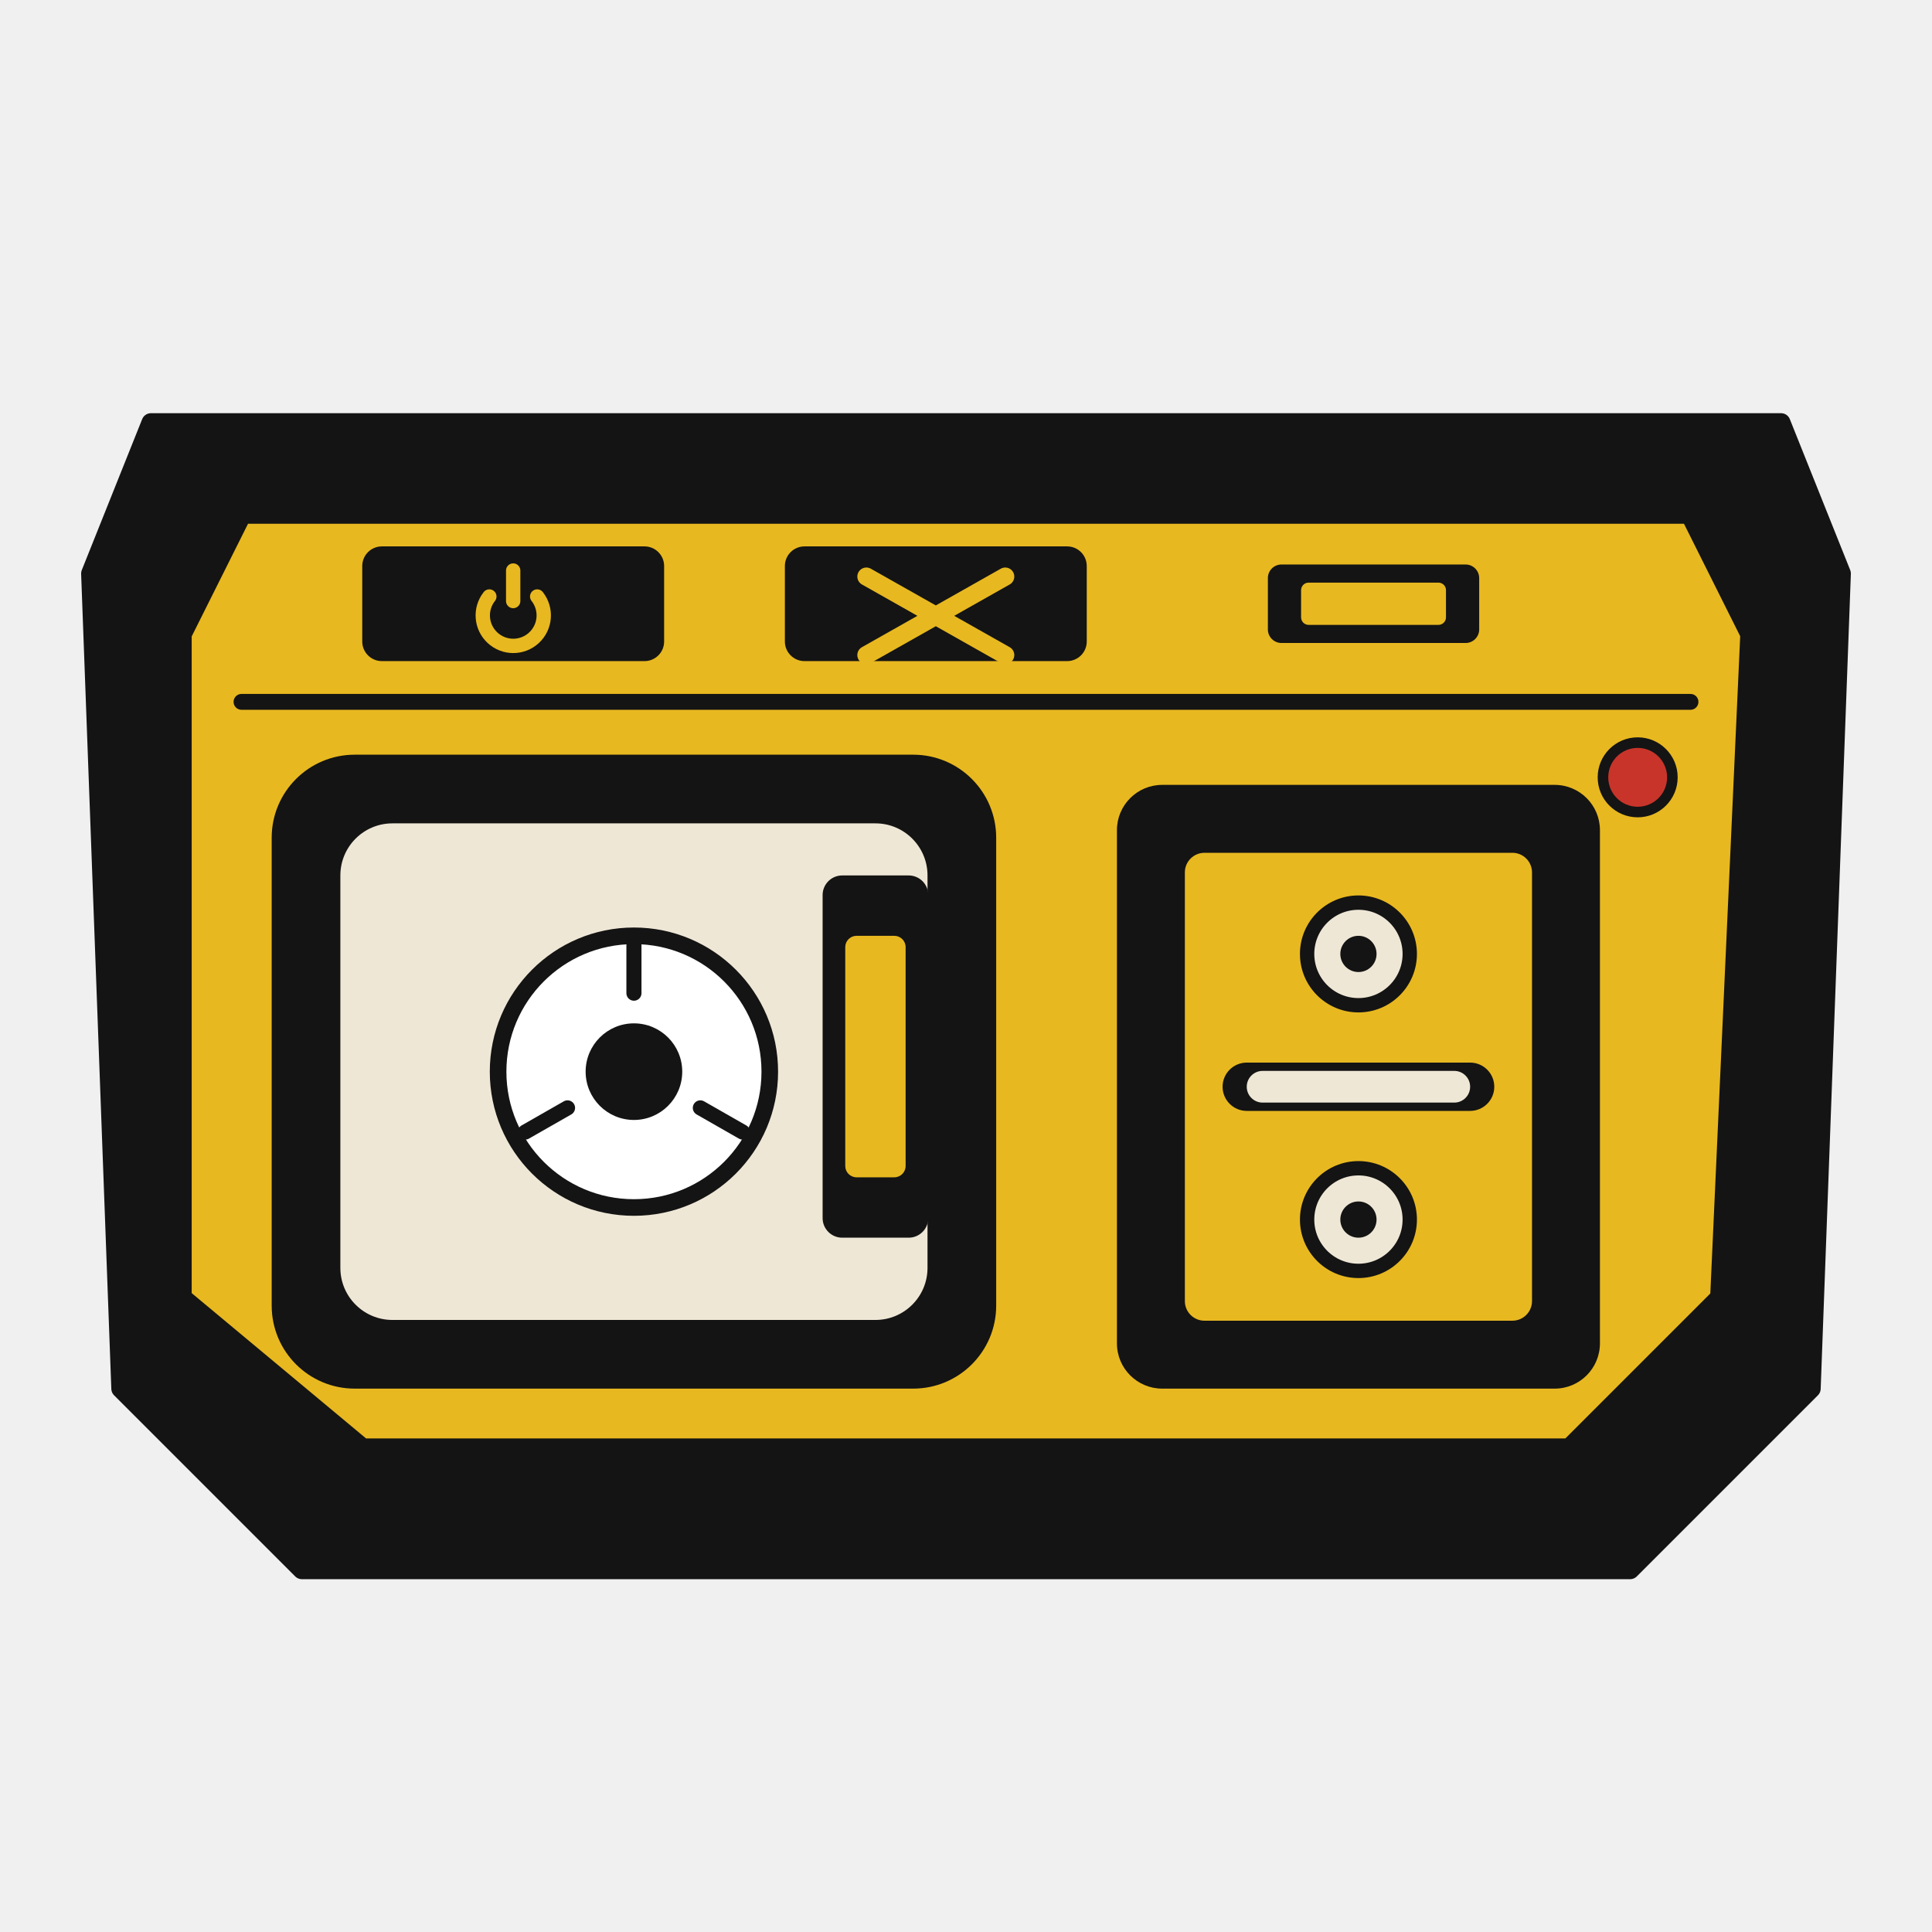
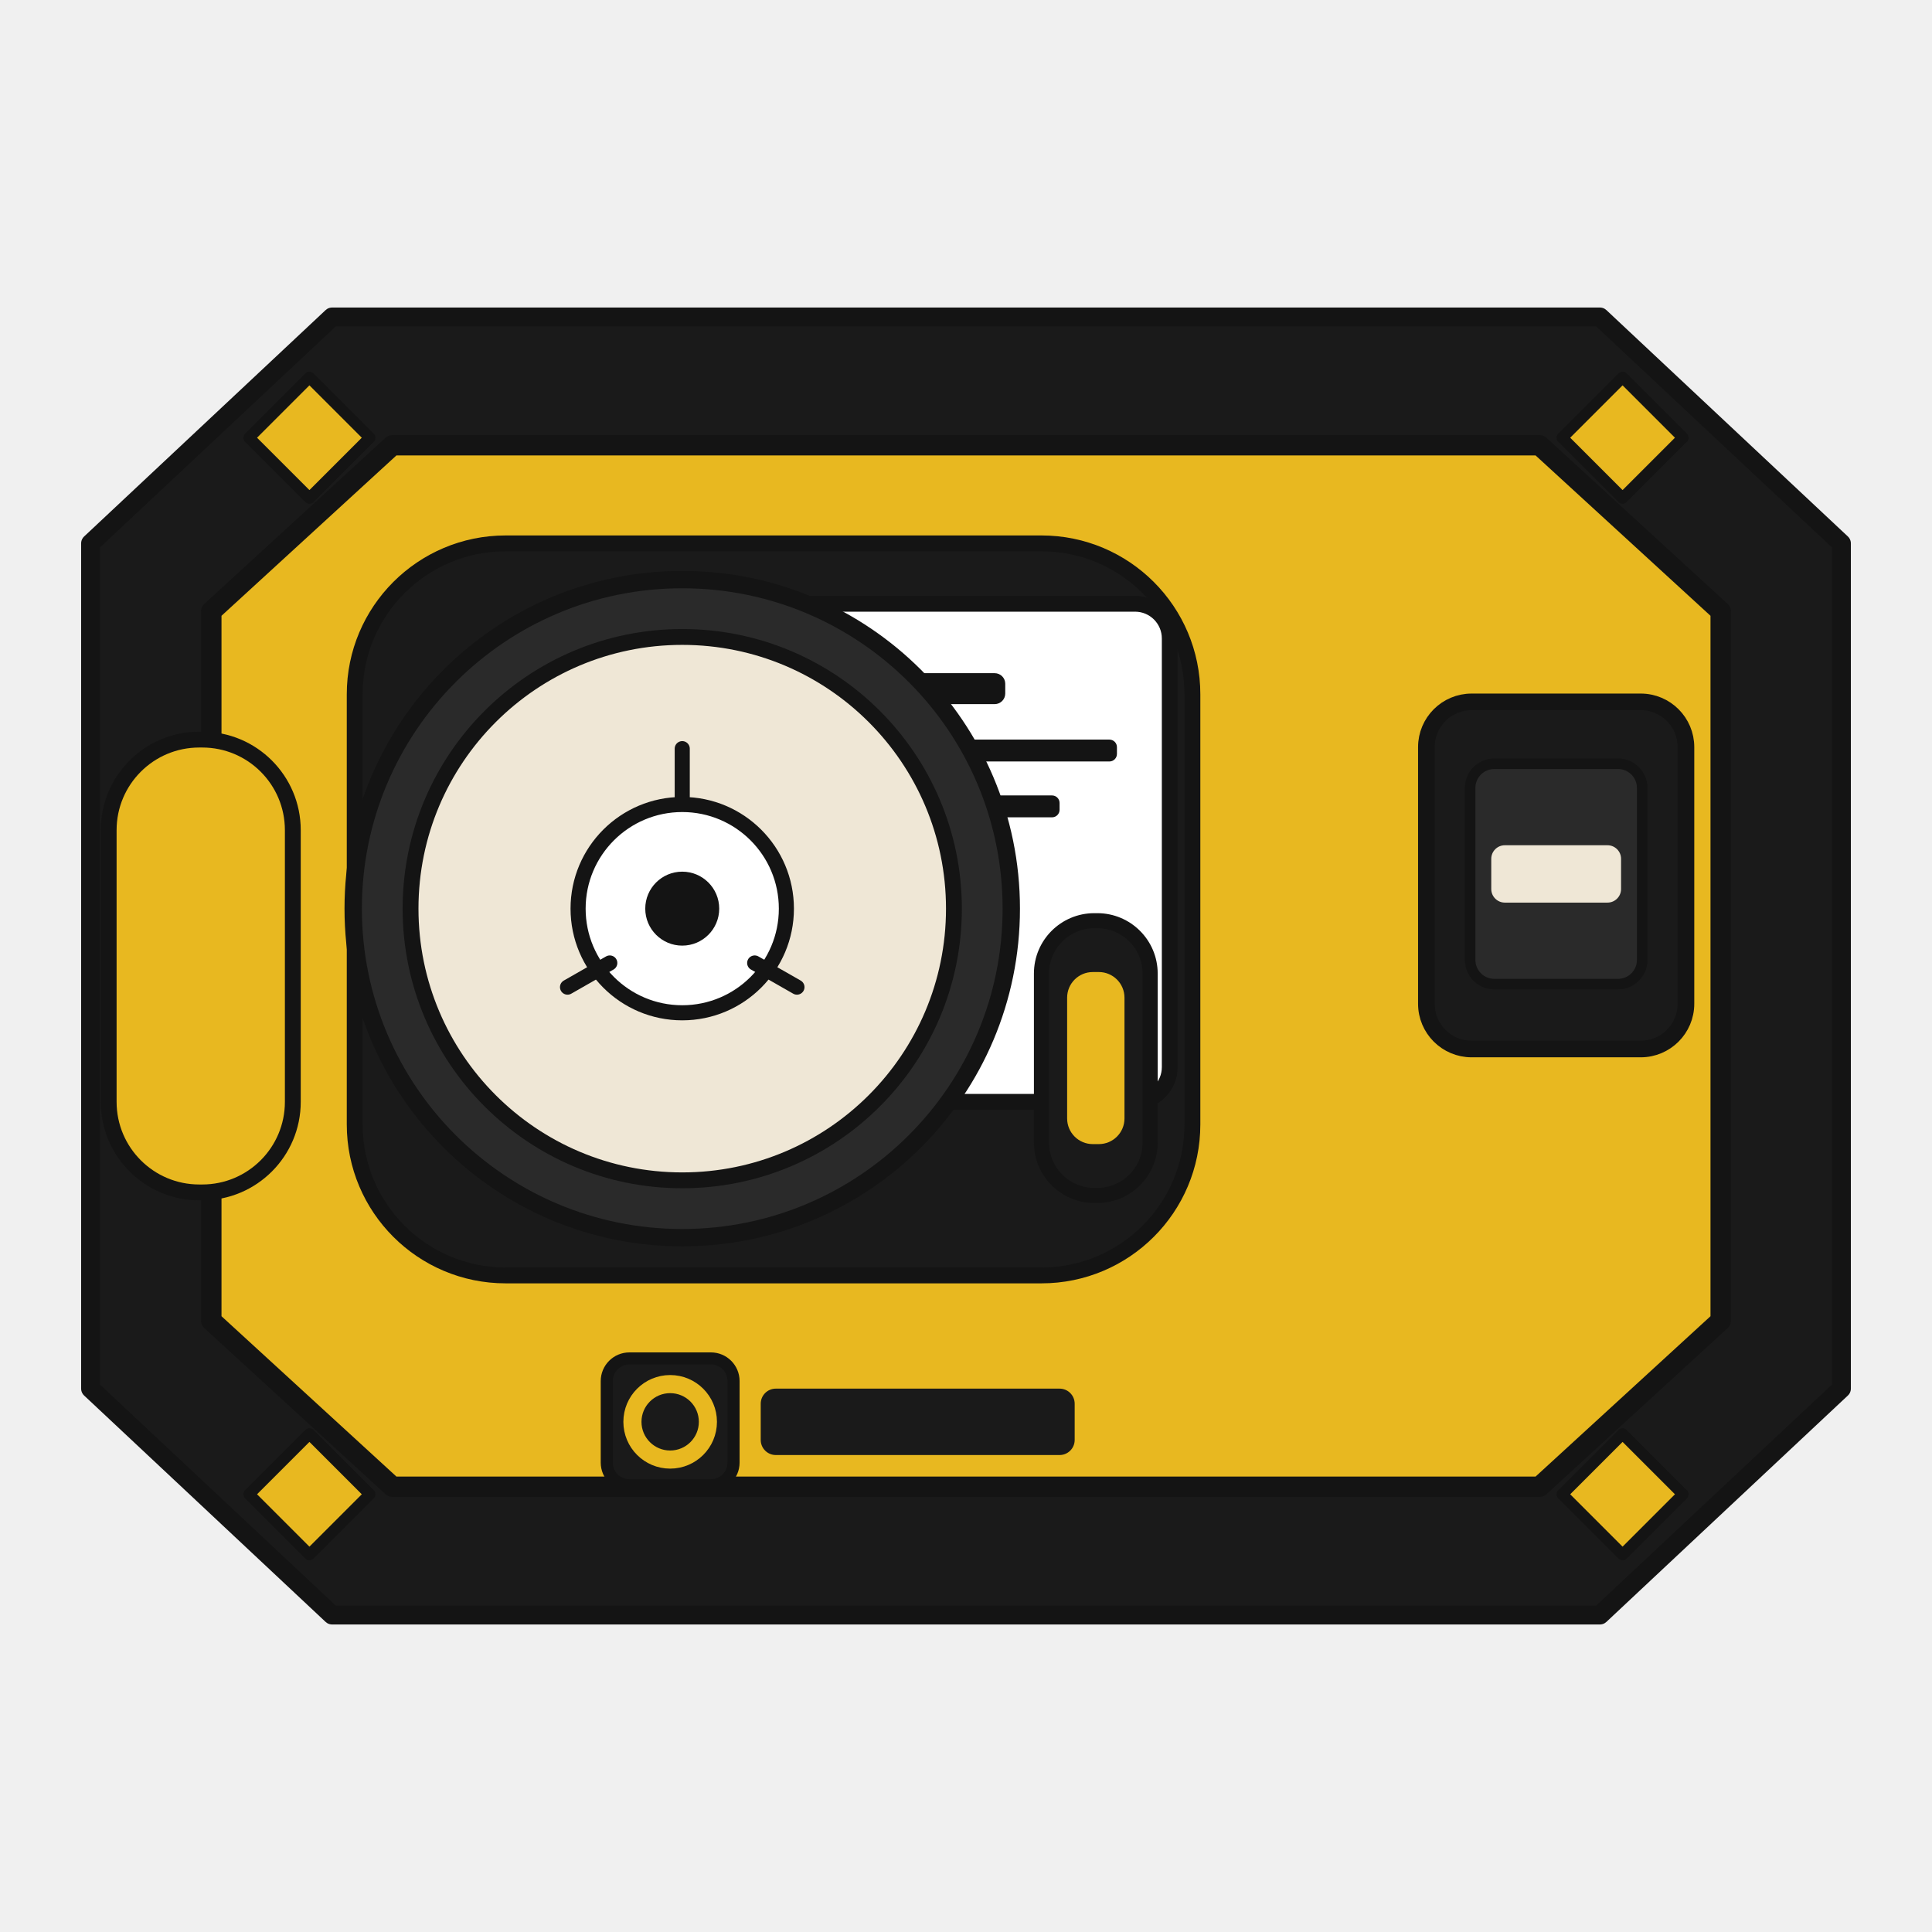
<svg xmlns="http://www.w3.org/2000/svg" viewBox="0 0 128 128" fill="none">
  <g stroke-linejoin="round" stroke-linecap="round">
-     <path d="M10 28 L118 28 L122 38 L120 92 L108 104 L20 104 L8 92 L6 38 Z" fill="#141414" stroke="#141414" stroke-width="1.25" />
-     <path d="M16 34 L112 34 L116 42 L114 86 L104 96 L24 96 L12 86 L12 42 Z" fill="#e8b820" stroke="#141414" stroke-width="1.4" />
-     <path d="M16 46.5 h96" fill="none" stroke="#141414" stroke-width="1.05" />
-     <rect x="24.00" y="36.20" width="20.00" height="7.60" rx="1.30" fill="#141414" />
-     <path d="M34.00 37.80v2.02" fill="none" stroke="#e8b820" stroke-width="0.95" />
-     <path d="M32.42 39.52a2.02 2.02 0 1 0 3.17 0" fill="none" stroke="#e8b820" stroke-width="0.95" />
-     <rect x="52.00" y="36.20" width="20.00" height="7.60" rx="1.30" fill="#141414" />
-     <path d="M57.4 38.2 66.6 43.4 M66.6 38.2 57.4 43.4" fill="none" stroke="#e8b820" stroke-width="1.2" />
-     <rect x="84.00" y="37.40" width="14.00" height="5.20" rx="0.90" fill="#141414" />
-     <rect x="86.20" y="38.60" width="9.60" height="2.80" rx="0.50" fill="#e8b820" />
-     <rect x="18.00" y="50.00" width="48.00" height="42.00" rx="5.50" fill="#141414" />
-     <rect x="22.00" y="54.00" width="40.00" height="34.00" rx="4.00" fill="#efe7d6" stroke="#141414" stroke-width="1.1" />
-     <circle cx="42.00" cy="71.00" r="9.00" fill="#fff" stroke="#141414" stroke-width="1.1" />
-     <circle cx="42.00" cy="71.00" r="3.20" fill="#141414" />
-     <path d="M42 62.6v3.2M34.8 75.0l2.8-1.6M49.2 75.0l-2.8-1.6" fill="none" stroke="#141414" stroke-width="1.0" />
-     <rect x="54.50" y="58.00" width="7.00" height="24.00" rx="1.30" fill="#141414" />
-     <rect x="56.00" y="62.00" width="4.00" height="16.00" rx="0.75" fill="#e8b820" />
-     <rect x="74.00" y="52.00" width="32.00" height="40.00" rx="3.00" fill="#141414" />
-     <rect x="78.00" y="56.00" width="24.00" height="32.00" rx="1.80" fill="#e8b820" stroke="#141414" stroke-width="1.0" />
-     <circle cx="90.00" cy="63.20" r="3.40" fill="#efe7d6" stroke="#141414" stroke-width="0.95" />
-     <circle cx="90.00" cy="80.80" r="3.40" fill="#efe7d6" stroke="#141414" stroke-width="0.95" />
-     <circle cx="90.00" cy="63.20" r="1.20" fill="#141414" />
-     <circle cx="90.00" cy="80.80" r="1.20" fill="#141414" />
-     <rect x="81.00" y="70.40" width="18.00" height="3.20" rx="1.60" fill="#141414" />
-     <rect x="82.60" y="70.95" width="14.80" height="2.10" rx="1.05" fill="#efe7d6" />
-     <circle cx="108.50" cy="51.50" r="2.30" fill="#c8342a" stroke="#141414" stroke-width="0.7" />
+     <path d="M22 21 H106 L122 36 V92 L106 107 H22 L6 92 V36 Z" fill="#1a1a1a" stroke="#141414" stroke-width="1.25" />
+     <path d="M26 29.5 H102 L114 40.5 V87.5 L102 98.5 H26 L14 87.5 V40.5 Z" fill="#e8b820" stroke="#141414" stroke-width="1.35" />
+     <path d="M16.5 29 L20.5 25 L24.5 29 L20.5 33 Z" fill="#e8b820" stroke="#141414" stroke-width="0.75" />
+     <path d="M111.5 29 L107.5 25 L103.5 29 L107.5 33 Z" fill="#e8b820" stroke="#141414" stroke-width="0.75" />
+     <path d="M16.5 99 L20.5 103 L24.5 99 L20.5 95 Z" fill="#e8b820" stroke="#141414" stroke-width="0.75" />
+     <path d="M111.5 99 L107.5 103 L103.5 99 L107.5 95 Z" fill="#e8b820" stroke="#141414" stroke-width="0.75" />
+     <rect x="7.2" y="49" width="12.2" height="30" rx="6" fill="#e8b820" stroke="#141414" stroke-width="1.05" />
+     <rect x="23.5" y="36" width="55.5" height="48.5" rx="10" fill="#1a1a1a" stroke="#141414" stroke-width="1.05" />
+     <rect x="50.5" y="40" width="27" height="33" rx="2.3" fill="#fff" stroke="#141414" stroke-width="1.05" />
+     <rect x="54.4" y="44.6" width="12.2" height="2.05" rx="0.7" fill="#141414" />
+     <rect x="54.4" y="49.0" width="19.6" height="1.45" rx="0.5" fill="#141414" />
+     <rect x="54.4" y="52.7" width="15.8" height="1.45" rx="0.5" fill="#141414" />
+     <rect x="54.4" y="56.4" width="11.0" height="1.45" rx="0.5" fill="#141414" />
+     <circle cx="45.2" cy="60.2" r="21.8" fill="#2a2a2a" stroke="#141414" stroke-width="1.15" />
+     <circle cx="45.2" cy="60.2" r="18.0" fill="#efe7d6" stroke="#141414" stroke-width="1.05" />
+     <circle cx="45.2" cy="60.2" r="6.9" fill="#fff" stroke="#141414" stroke-width="1.0" />
+     <circle cx="45.2" cy="60.2" r="2.45" fill="#141414" />
+     <path d="M45.2 49.6v3.2M37.6 65.4l2.8-1.6M52.8 65.4l-2.8-1.6" fill="none" stroke="#141414" stroke-width="1.0" />
+     <rect x="69.0" y="61.0" width="7.2" height="18.2" rx="3.5" fill="#1a1a1a" stroke="#141414" stroke-width="1.0" />
+     <rect x="70.7" y="64.4" width="3.8" height="11.4" rx="1.7" fill="#e8b820" />
+     <rect x="94.5" y="46.5" width="17.2" height="23.0" rx="3.0" fill="#1a1a1a" stroke="#141414" stroke-width="1.1" />
+     <rect x="97.4" y="50.6" width="11.4" height="14.6" rx="1.6" fill="#2a2a2a" stroke="#141414" stroke-width="0.7" />
+     <rect x="98.8" y="56.0" width="8.6" height="3.8" rx="0.9" fill="#efe7d6" />
+     <rect x="40.2" y="90.0" width="8.4" height="8.4" rx="1.5" fill="#1a1a1a" stroke="#141414" stroke-width="0.8" />
+     <circle cx="44.4" cy="94.2" r="2.5" fill="none" stroke="#e8b820" stroke-width="1.2" />
+     <rect x="50.4" y="92.0" width="20.8" height="4.4" rx="1.0" fill="#1a1a1a" />
  </g>
</svg>
